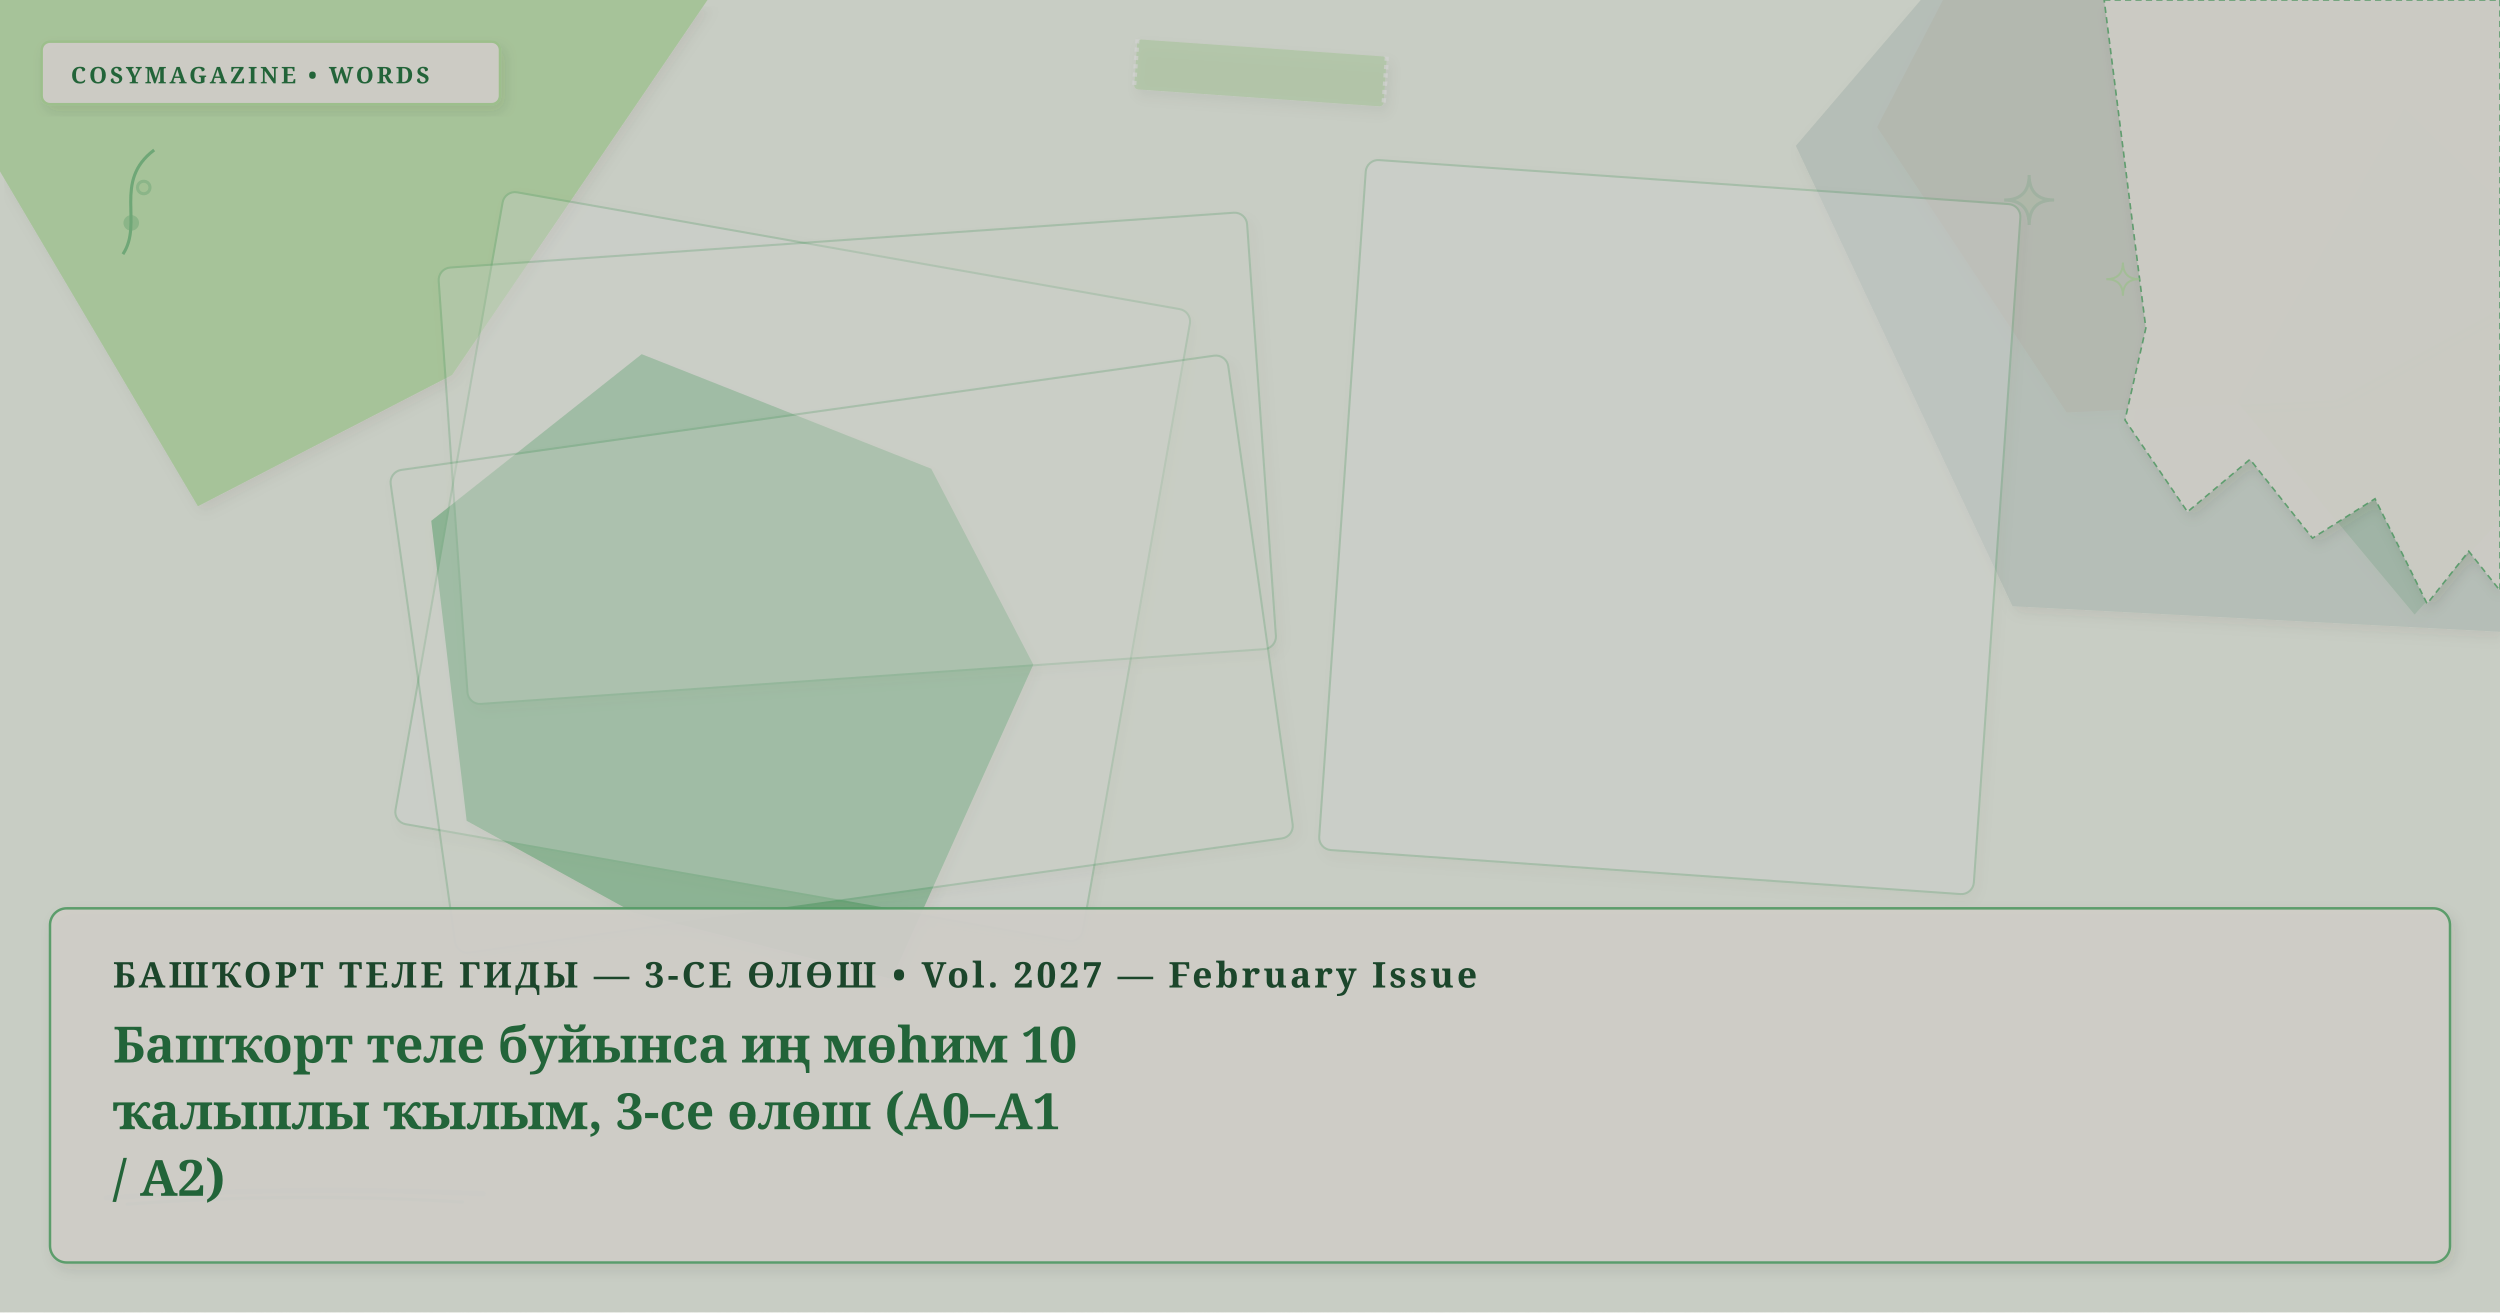
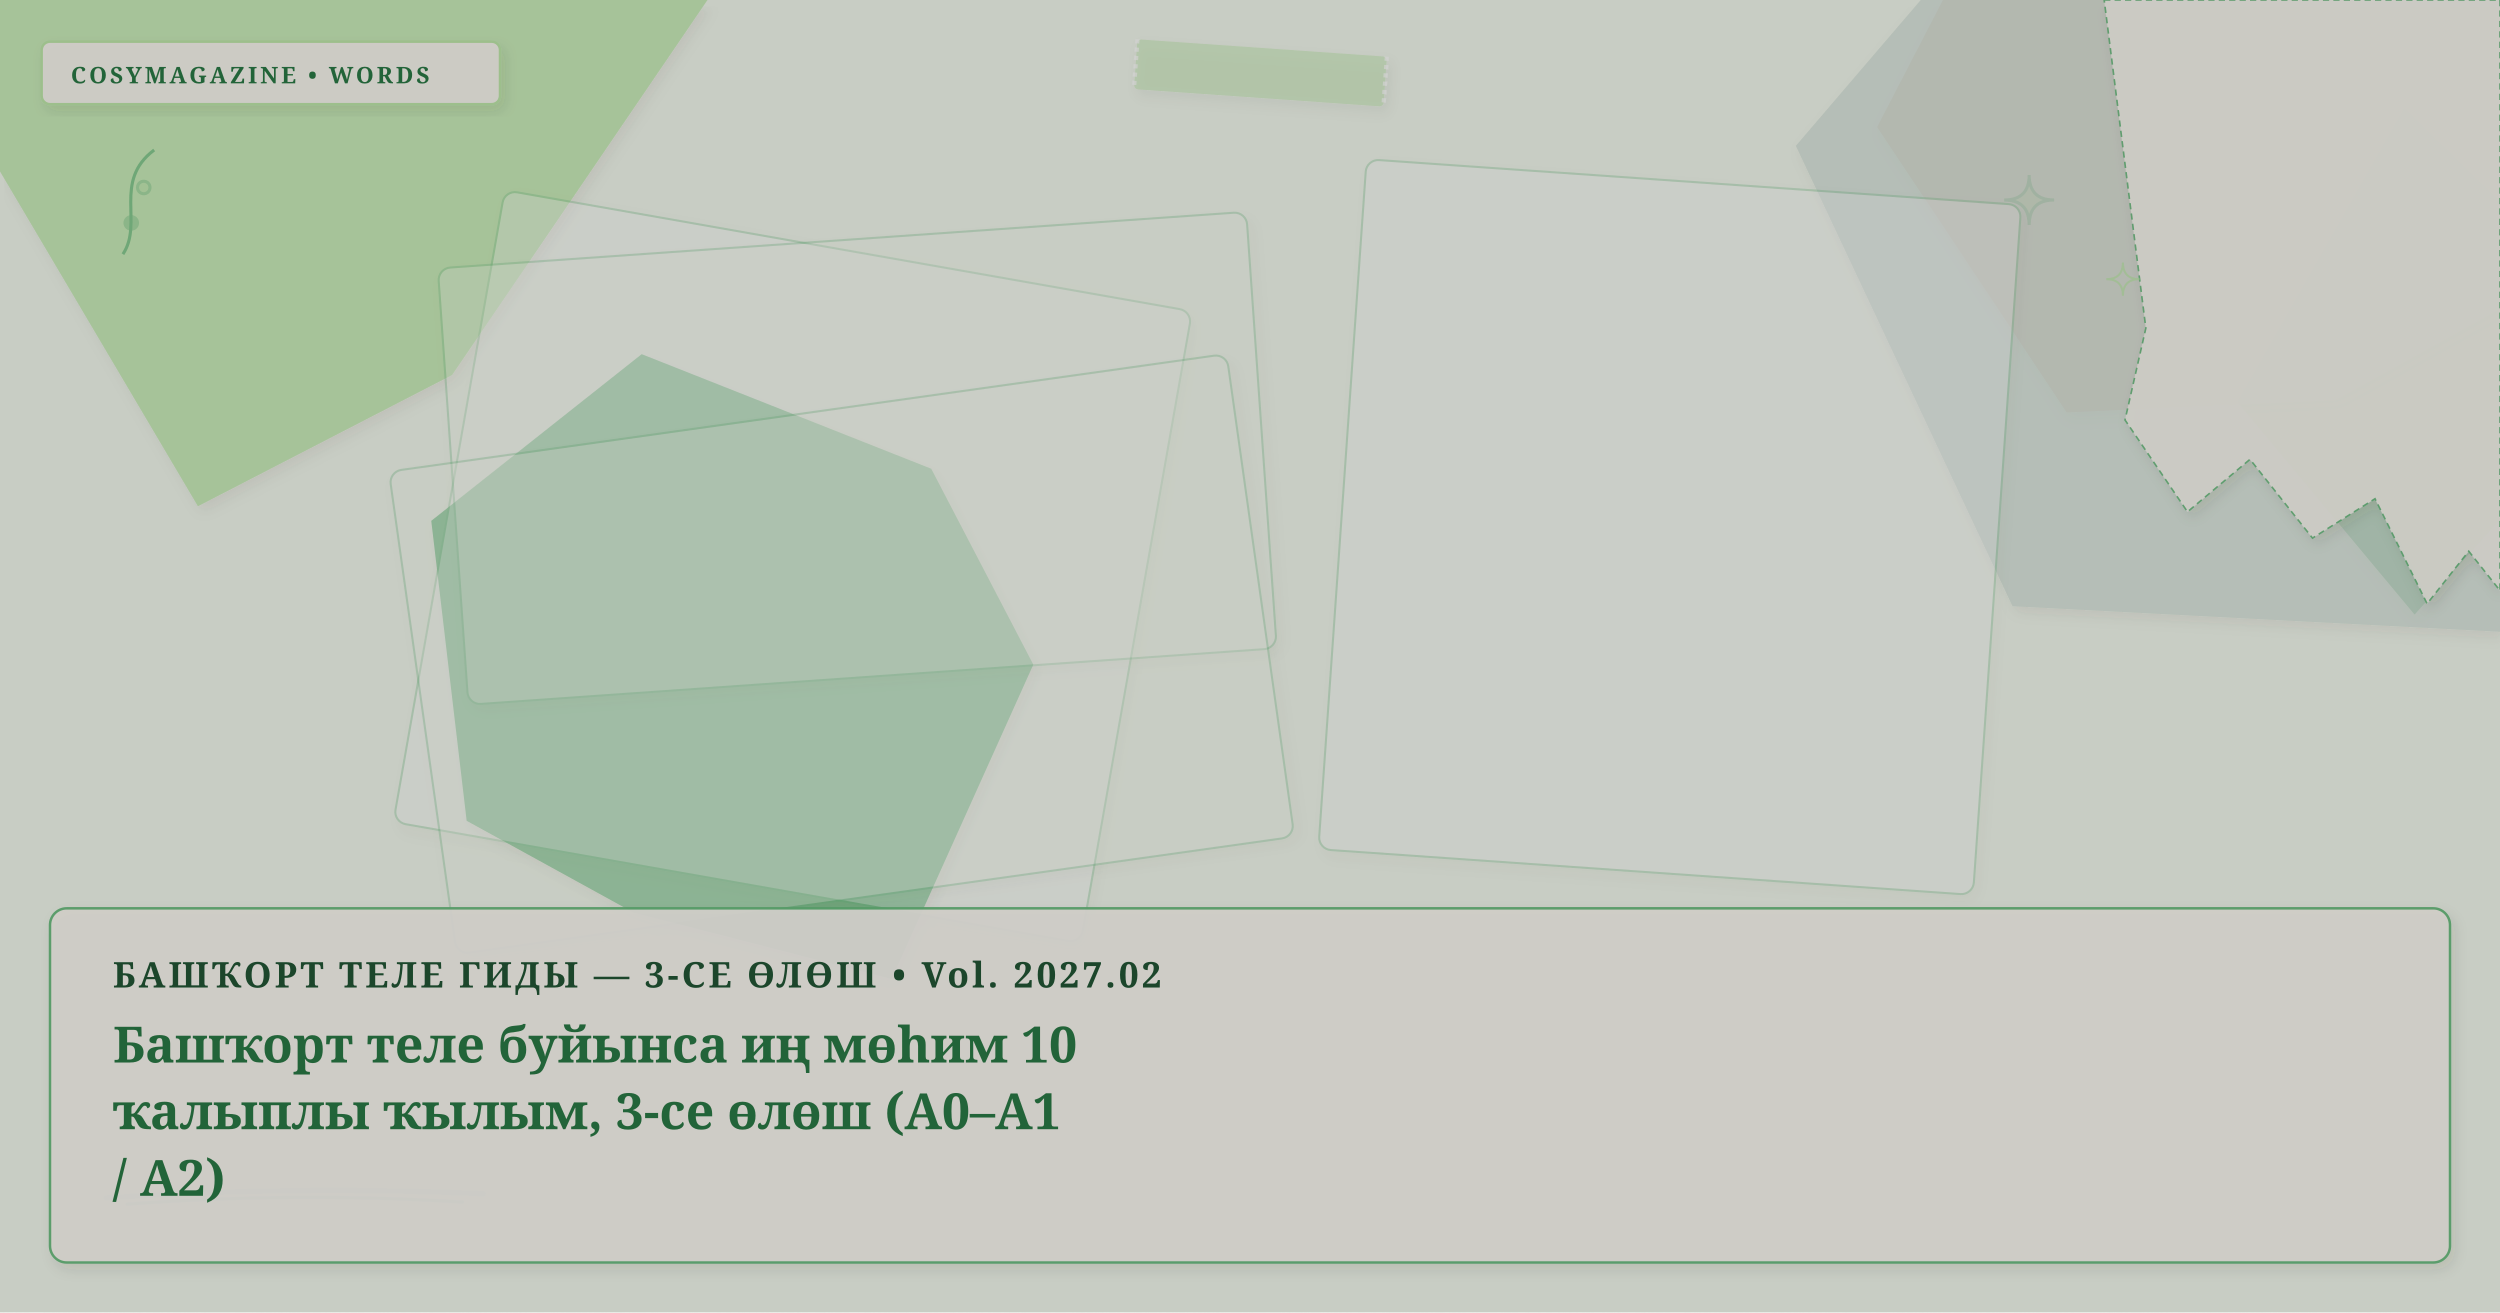
<svg xmlns="http://www.w3.org/2000/svg" viewBox="0 0 1200 630" width="100%" height="100%" preserveAspectRatio="xMidYMid slice" class="cosy-cover-art" data-motif="editorial-stars" data-seed="top-10-verbs-part-3-ba" data-lang="ba">
  <defs>
    <filter id="soft-shadow" x="-20%" y="-20%" width="140%" height="140%">
      <feDropShadow dx="2" dy="3" stdDeviation="3" flood-color="#3C281E" flood-opacity="0.10" />
    </filter>
    <filter id="paper-grain" x="0%" y="0%" width="100%" height="100%">
      <feTurbulence type="fractalNoise" baseFrequency="0.65" numOctaves="3" result="noise" />
      <feColorMatrix type="saturate" values="0" />
      <feComponentTransfer>
        <feFuncA type="linear" slope="0.05" />
      </feComponentTransfer>
      <feBlend mode="multiply" in="SourceGraphic" result="blend" />
    </filter>
  </defs>
  <style>
        @media (prefers-reduced-motion: reduce) {
          .cosy-cover-art * { animation: none !important; transition: none !important; }
        }
      </style>
  <rect width="1200" height="630" fill="#f4faef" />
  <polygon points="1273,168 1159,295 1074,193 1154,52" fill="#6bbd7f" opacity="0.75" style="filter: drop-shadow(2px 3px 3px rgba(60,40,30,0.08));" />
  <polygon points="496,319 428,470 304,438 224,394 207,250 308,170 447,225" fill="#6bbd7f" opacity="0.75" style="filter: drop-shadow(2px 3px 3px rgba(60,40,30,0.08));" />
  <polygon points="1303,91 1121,192 992,198 901,61 986,-103 1184,-102" fill="#E8D2C2" opacity="0.75" style="filter: drop-shadow(2px 3px 3px rgba(60,40,30,0.08));" />
  <polygon points="1335,60 1214,304 966,291 862,70 1011,-104 1249,-98" fill="#D5E2D9" opacity="0.75" style="filter: drop-shadow(2px 3px 3px rgba(60,40,30,0.08));" />
  <polygon points="343,-5 217,180 95,243 -12,62 0,-55 107,-132 225,-139" fill="#bee9aa" opacity="0.75" style="filter: drop-shadow(2px 3px 3px rgba(60,40,30,0.08));" />
  <g transform="rotate(4 801.5 253)">
    <rect x="644" y="87" width="315" height="332" rx="6" fill="#FFFFFF" opacity="0.3" stroke="#6bbd7f" stroke-width="1" filter="url(#soft-shadow)" />
  </g>
  <g transform="rotate(10 380.5 272)">
    <rect x="213" y="118" width="335" height="308" rx="6" fill="#FFFFFF" opacity="0.3" stroke="#6bbd7f" stroke-width="1" filter="url(#soft-shadow)" />
  </g>
  <g transform="rotate(-4 411.5 220)">
    <rect x="217" y="115" width="389" height="210" rx="6" fill="#f4faef" opacity="0.3" stroke="#6bbd7f" stroke-width="1" filter="url(#soft-shadow)" />
  </g>
  <g transform="rotate(-8 404 314)">
    <rect x="201" y="197" width="406" height="234" rx="6" fill="#f4faef" opacity="0.3" stroke="#6bbd7f" stroke-width="1" filter="url(#soft-shadow)" />
  </g>
  <g class="cover-torn-paper" filter="url(#soft-shadow)">
    <polygon points="1010,0 1200,0 1200,283.5 1185,264.6 1165,289.8 1140,239.4 1110,258.3 1080,220.5 1050,245.7 1020,201.6 1030,157.5 1010,0" fill="#FCF9F2" opacity="0.9" stroke="#6bbd7f" stroke-width="0.8" stroke-dasharray="3 2" />
  </g>
  <g transform="rotate(4 605 35)" filter="url(#soft-shadow)">
    <rect x="545" y="23" width="120" height="24" rx="2" fill="#bee9aa" opacity="0.45" />
    <line x1="545" y1="23" x2="545" y2="47" stroke="#FFFFFF" stroke-width="2" stroke-dasharray="2 2" opacity="0.7" />
    <line x1="665" y1="23" x2="665" y2="47" stroke="#FFFFFF" stroke-width="2" stroke-dasharray="2 2" opacity="0.7" />
  </g>
  <g class="cover-tiny-doodles" stroke="#6bbd7f" stroke-width="1.5" fill="none" opacity="0.7">
    <path d="M 974 84 Q 974 96 986 96 Q 974 96 974 108 Q 974 96 962 96 Q 974 96 974 84 Z" fill="#bee9aa" opacity="0.3" />
    <path d="M 1019 126 Q 1019 134 1027 134 Q 1019 134 1019 142 Q 1019 134 1011 134 Q 1019 134 1019 126 Z" stroke="#bee9aa" stroke-width="1" />
    <path d="M 59 122 C 69 107, 54 87, 74 72" />
    <circle cx="63" cy="107" r="3" fill="#6bbd7f" opacity="0.5" />
    <circle cx="69" cy="90" r="3" fill="#bee9aa" opacity="0.5" />
  </g>
  <g class="cover-sketchy-underline">
    <path d="M 51 575 Q 142 569 232 573" stroke="#bee9aa" stroke-width="2.5" stroke-linecap="round" fill="none" opacity="0.75" />
    <path d="M 61 578 Q 142 572 222 577" stroke="#6bbd7f" stroke-width="1.5" stroke-linecap="round" fill="none" opacity="0.5" />
  </g>
  <g class="cover-masthead-label" filter="url(#soft-shadow)">
    <rect x="20" y="20" width="220" height="30" rx="4" fill="#FCF9F2" opacity="0.95" stroke="#bee9aa" stroke-width="1.2" />
    <text x="34" y="40" fill="#2c7a45" font-family="Fraunces, 'Lora', Georgia, serif" font-size="11" font-weight="bold" letter-spacing="1.4">COSYMAGAZINE • WORDS</text>
  </g>
  <g class="cover-text-overlay" filter="url(#soft-shadow)">
    <rect class="cover-overlay-box" x="24" y="436" width="1152" height="170" rx="8" fill="#FCF9F2" opacity="0.96" stroke="#6bbd7f" stroke-width="1.2" />
-     <text x="54" y="474" fill="#205634" font-family="Fraunces, 'Lora', Georgia, serif" font-size="17" font-weight="bold" letter-spacing="1.5">БАШҠОРТ ТЕЛЕ ГИДЫ — 3-СЕ ӨЛӨШ • Vol. 2027 — February Issue</text>
+     <text x="54" y="474" fill="#205634" font-family="Fraunces, 'Lora', Georgia, serif" font-size="17" font-weight="bold" letter-spacing="1.5">БАШҠОРТ ТЕЛЕ ГИДЫ — 3-СЕ ӨЛӨШ • Vol. 2027.02</text>
    <text x="54" y="510" fill="#2c7a45" font-family="Fraunces, 'Lora', Georgia, serif" font-size="24" font-weight="bold">Башҡорт теле буйынса иң мөһим 10</text>
    <text x="54" y="542" fill="#2c7a45" font-family="Fraunces, 'Lora', Georgia, serif" font-size="24" font-weight="bold">ҡалыплы ҡылым, 3-се өлөш (A0–A1</text>
    <text x="54" y="574" fill="#2c7a45" font-family="Fraunces, 'Lora', Georgia, serif" font-size="24" font-weight="bold">/ A2)</text>
  </g>
  <rect width="1200" height="630" filter="url(#paper-grain)" opacity="0.18" pointer-events="none" />
</svg>
